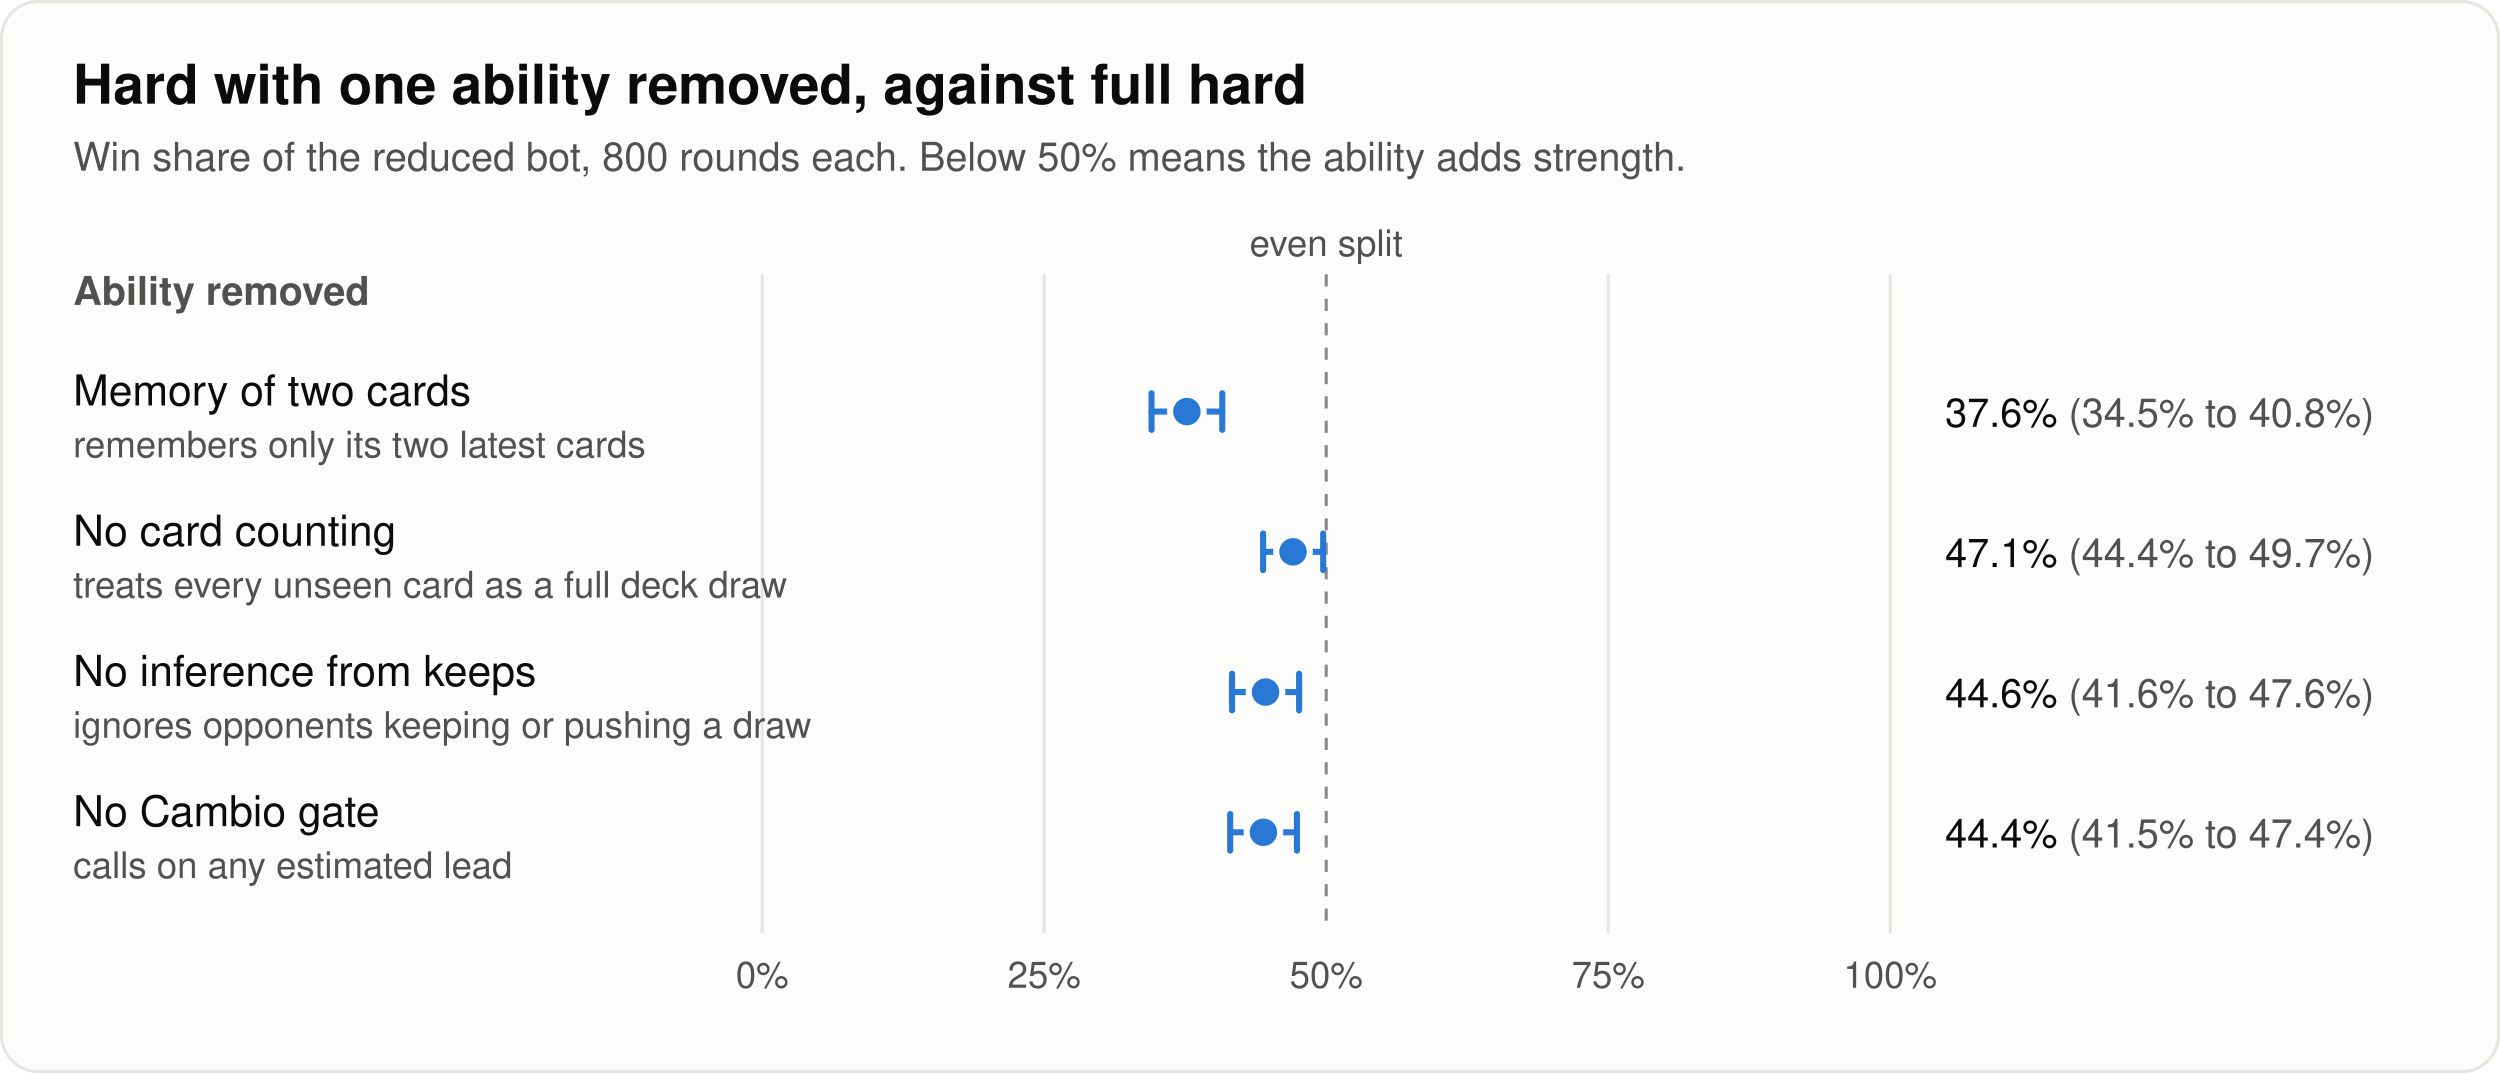
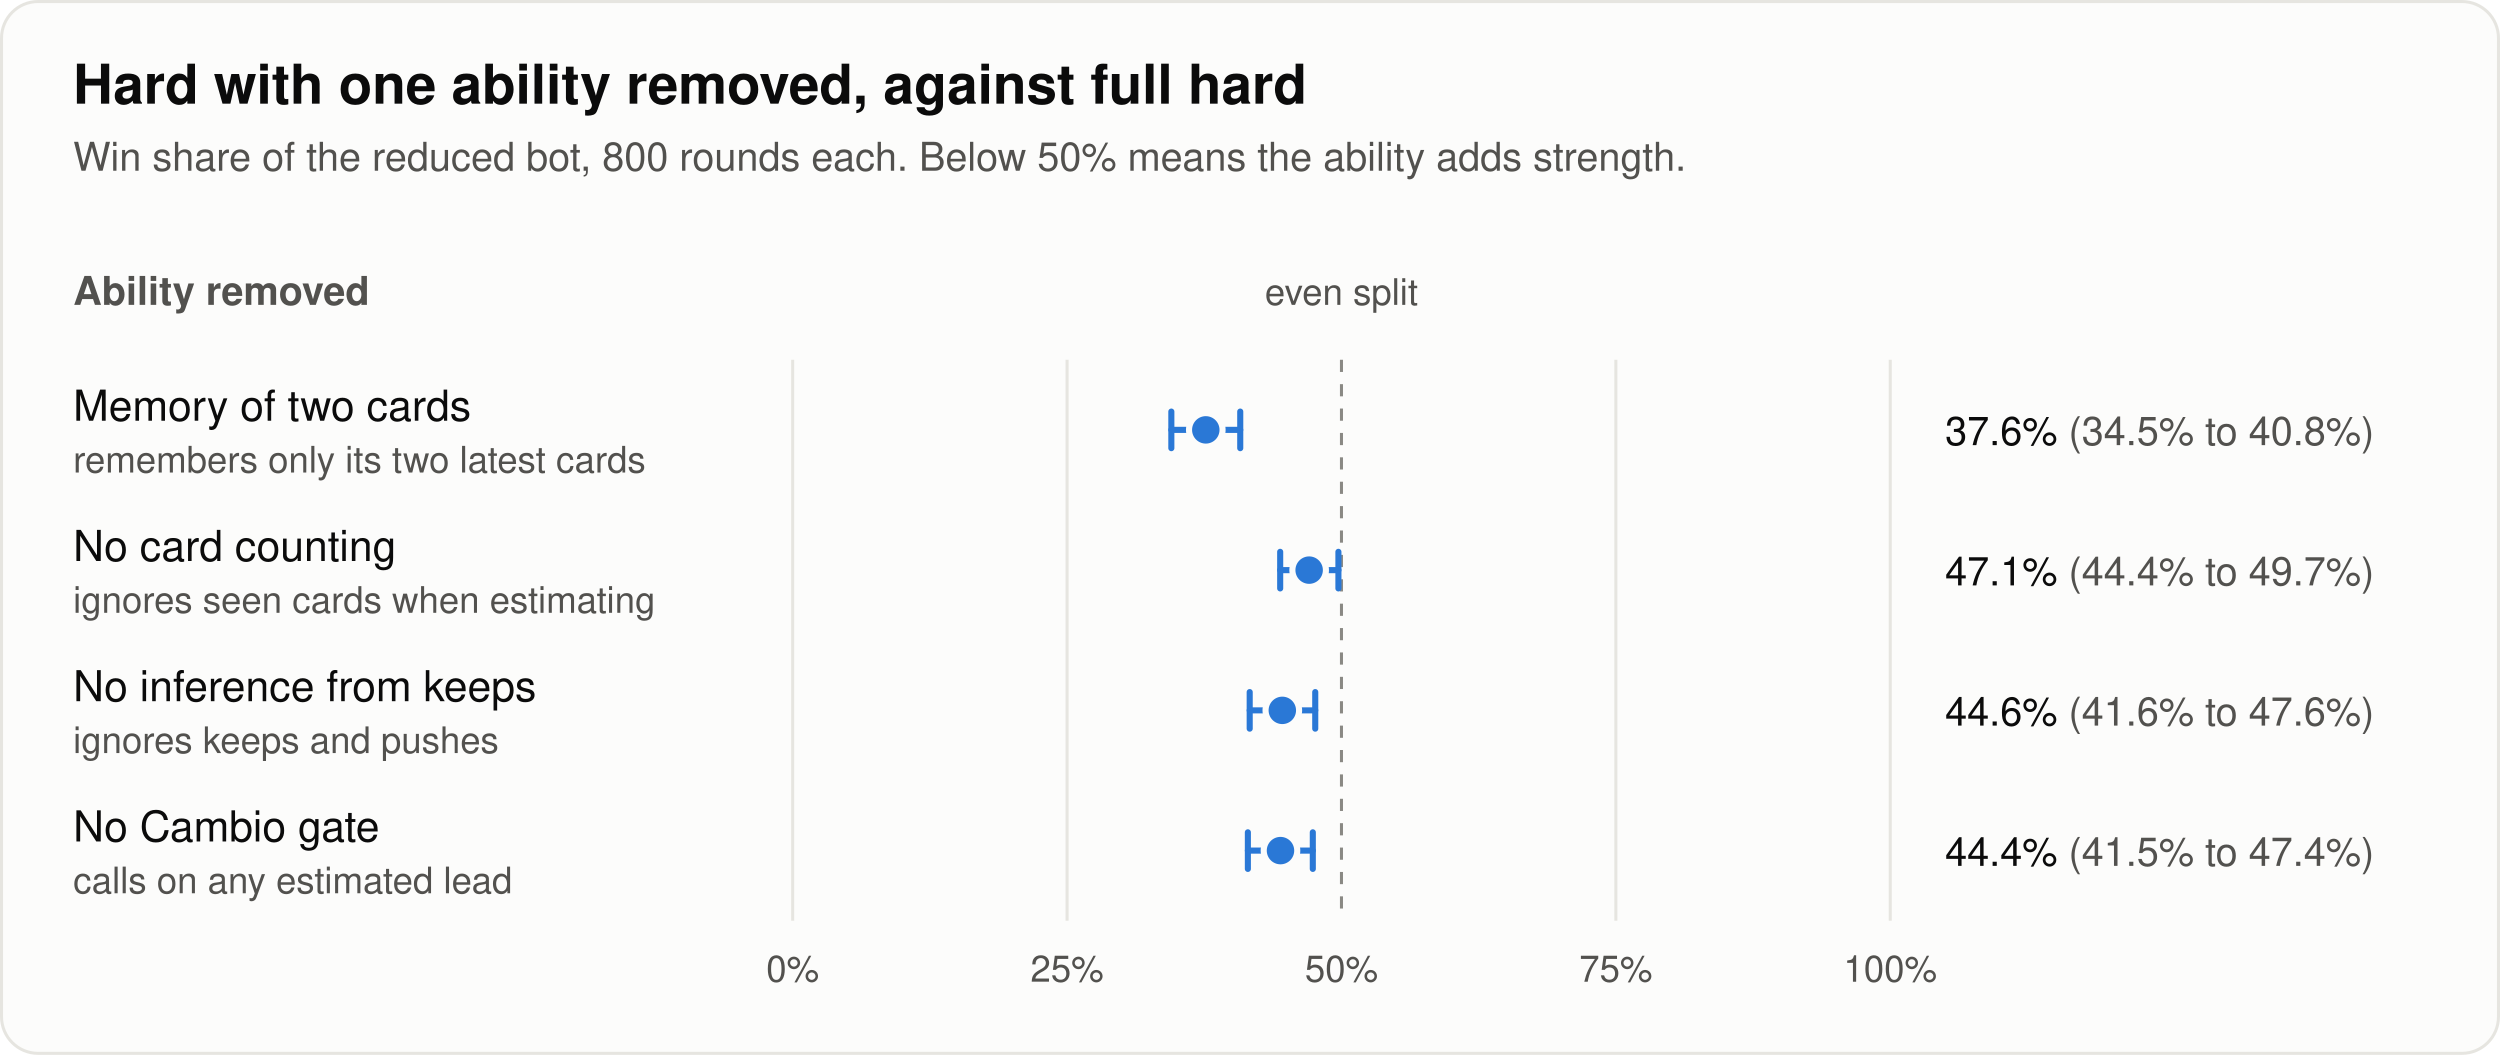
- <svg xmlns="http://www.w3.org/2000/svg" width="820" height="352" viewBox="0 0 820 352" role="img" aria-labelledby="t d" font-family="-apple-system, BlinkMacSystemFont, 'Segoe UI', Helvetica, Arial, sans-serif">
-   <rect x="0.5" y="0.5" width="819" height="351" rx="12" fill="#fcfcfb" stroke="#e6e5e0" />
+ <svg xmlns="http://www.w3.org/2000/svg" width="820" height="346" viewBox="0 0 820 346" role="img" aria-labelledby="t d" font-family="-apple-system, BlinkMacSystemFont, 'Segoe UI', Helvetica, Arial, sans-serif">
+   <rect x="0.5" y="0.5" width="819" height="345" rx="12" fill="#fcfcfb" stroke="#e6e5e0" />
  <text x="24" y="34" font-size="18" font-weight="600" fill="#0b0b0b">Hard with one ability removed, against full hard</text>
  <text x="24" y="56" font-size="13" fill="#52514e">Win share of the reduced bot, 800 rounds each. Below 50% means the ability adds strength.</text>
-   <line x1="250" x2="250" y1="90" y2="306" stroke="#e6e5e0" stroke-width="1" />
-   <text x="250" y="324" font-size="12" fill="#52514e" text-anchor="middle">0%</text>
-   <line x1="342.5" x2="342.5" y1="90" y2="306" stroke="#e6e5e0" stroke-width="1" />
-   <text x="342.5" y="324" font-size="12" fill="#52514e" text-anchor="middle">25%</text>
-   <line x1="435" x2="435" y1="90" y2="306" stroke="#8a8984" stroke-width="1" stroke-dasharray="4 4" />
-   <text x="435" y="324" font-size="12" fill="#52514e" text-anchor="middle">50%</text>
-   <line x1="527.5" x2="527.5" y1="90" y2="306" stroke="#e6e5e0" stroke-width="1" />
-   <text x="527.5" y="324" font-size="12" fill="#52514e" text-anchor="middle">75%</text>
-   <line x1="620" x2="620" y1="90" y2="306" stroke="#e6e5e0" stroke-width="1" />
-   <text x="620" y="324" font-size="12" fill="#52514e" text-anchor="middle">100%</text>
-   <text x="435" y="84" font-size="12" fill="#52514e" text-anchor="middle">even split</text>
+   <line x1="260" x2="260" y1="118" y2="302" stroke="#e6e5e0" stroke-width="1" />
+   <line x1="350" x2="350" y1="118" y2="302" stroke="#e6e5e0" stroke-width="1" />
+   <line x1="440" x2="440" y1="118" y2="302" stroke="#8a8984" stroke-width="1" stroke-dasharray="4 4" />
+   <line x1="530" x2="530" y1="118" y2="302" stroke="#e6e5e0" stroke-width="1" />
+   <line x1="620" x2="620" y1="118" y2="302" stroke="#e6e5e0" stroke-width="1" />
+   <text x="260" y="322" font-size="12" fill="#52514e" text-anchor="middle">0%</text>
+   <text x="350" y="322" font-size="12" fill="#52514e" text-anchor="middle">25%</text>
+   <text x="440" y="322" font-size="12" fill="#52514e" text-anchor="middle">50%</text>
+   <text x="530" y="322" font-size="12" fill="#52514e" text-anchor="middle">75%</text>
+   <text x="620" y="322" font-size="12" fill="#52514e" text-anchor="middle">100%</text>
+   <text x="440" y="100" font-size="12" fill="#52514e" text-anchor="middle">even split</text>
  <text x="24" y="100" font-size="13" font-weight="600" fill="#52514e">Ability removed</text>
-   <text x="24" y="133" font-size="14" fill="#0b0b0b">Memory of two cards</text>
-   <text x="24" y="150" font-size="12" fill="#52514e">remembers only its two latest cards</text>
-   <line x1="377.7" x2="400.9" y1="135" y2="135" stroke="#2a78d6" stroke-width="2" stroke-linecap="round" />
-   <line x1="377.7" x2="377.7" y1="129" y2="141" stroke="#2a78d6" stroke-width="2" stroke-linecap="round" />
-   <line x1="400.9" x2="400.9" y1="129" y2="141" stroke="#2a78d6" stroke-width="2" stroke-linecap="round" />
-   <circle cx="389.3" cy="135" r="5.5" fill="#2a78d6" stroke="#fcfcfb" stroke-width="2" />
-   <text x="638" y="140" font-size="13" fill="#0b0b0b">37.6% <tspan fill="#52514e">(34.5% to 40.8%)</tspan>
+   <text x="24" y="138" font-size="14" fill="#0b0b0b">Memory of two cards</text>
+   <text x="24" y="155" font-size="12" fill="#52514e">remembers only its two latest cards</text>
+   <line x1="384.2" x2="406.8" y1="141" y2="141" stroke="#2a78d6" stroke-width="2" stroke-linecap="round" />
+   <line x1="384.2" x2="384.2" y1="135" y2="147" stroke="#2a78d6" stroke-width="2" stroke-linecap="round" />
+   <line x1="406.8" x2="406.8" y1="135" y2="147" stroke="#2a78d6" stroke-width="2" stroke-linecap="round" />
+   <circle cx="395.5" cy="141" r="5.5" fill="#2a78d6" stroke="#fcfcfb" stroke-width="2" />
+   <text x="638" y="146" font-size="13" fill="#0b0b0b">37.6% <tspan fill="#52514e">(34.5% to 40.8%)</tspan>
  </text>
-   <text x="24" y="179" font-size="14" fill="#0b0b0b">No card counting</text>
-   <text x="24" y="196" font-size="12" fill="#52514e">treats every unseen card as a full deck draw</text>
-   <line x1="414.3" x2="434.0" y1="181" y2="181" stroke="#2a78d6" stroke-width="2" stroke-linecap="round" />
-   <line x1="414.3" x2="414.3" y1="175" y2="187" stroke="#2a78d6" stroke-width="2" stroke-linecap="round" />
-   <line x1="434.0" x2="434.0" y1="175" y2="187" stroke="#2a78d6" stroke-width="2" stroke-linecap="round" />
-   <circle cx="424.1" cy="181" r="5.5" fill="#2a78d6" stroke="#fcfcfb" stroke-width="2" />
-   <text x="638" y="186" font-size="13" fill="#0b0b0b">47.1% <tspan fill="#52514e">(44.4% to 49.7%)</tspan>
+   <text x="24" y="184" font-size="14" fill="#0b0b0b">No card counting</text>
+   <text x="24" y="201" font-size="12" fill="#52514e">ignores seen cards when estimating</text>
+   <line x1="419.9" x2="439.0" y1="187" y2="187" stroke="#2a78d6" stroke-width="2" stroke-linecap="round" />
+   <line x1="419.9" x2="419.9" y1="181" y2="193" stroke="#2a78d6" stroke-width="2" stroke-linecap="round" />
+   <line x1="439.0" x2="439.0" y1="181" y2="193" stroke="#2a78d6" stroke-width="2" stroke-linecap="round" />
+   <circle cx="429.4" cy="187" r="5.5" fill="#2a78d6" stroke="#fcfcfb" stroke-width="2" />
+   <text x="638" y="192" font-size="13" fill="#0b0b0b">47.1% <tspan fill="#52514e">(44.4% to 49.7%)</tspan>
  </text>
-   <text x="24" y="225" font-size="14" fill="#0b0b0b">No inference from keeps</text>
-   <text x="24" y="242" font-size="12" fill="#52514e">ignores opponents keeping or pushing a draw</text>
-   <line x1="404.1" x2="426.1" y1="227" y2="227" stroke="#2a78d6" stroke-width="2" stroke-linecap="round" />
-   <line x1="404.1" x2="404.1" y1="221" y2="233" stroke="#2a78d6" stroke-width="2" stroke-linecap="round" />
-   <line x1="426.1" x2="426.1" y1="221" y2="233" stroke="#2a78d6" stroke-width="2" stroke-linecap="round" />
-   <circle cx="415.1" cy="227" r="5.5" fill="#2a78d6" stroke="#fcfcfb" stroke-width="2" />
-   <text x="638" y="232" font-size="13" fill="#0b0b0b">44.6% <tspan fill="#52514e">(41.6% to 47.6%)</tspan>
+   <text x="24" y="230" font-size="14" fill="#0b0b0b">No inference from keeps</text>
+   <text x="24" y="247" font-size="12" fill="#52514e">ignores keeps and pushes</text>
+   <line x1="409.9" x2="431.4" y1="233" y2="233" stroke="#2a78d6" stroke-width="2" stroke-linecap="round" />
+   <line x1="409.9" x2="409.9" y1="227" y2="239" stroke="#2a78d6" stroke-width="2" stroke-linecap="round" />
+   <line x1="431.4" x2="431.4" y1="227" y2="239" stroke="#2a78d6" stroke-width="2" stroke-linecap="round" />
+   <circle cx="420.6" cy="233" r="5.5" fill="#2a78d6" stroke="#fcfcfb" stroke-width="2" />
+   <text x="638" y="238" font-size="13" fill="#0b0b0b">44.6% <tspan fill="#52514e">(41.6% to 47.6%)</tspan>
  </text>
-   <text x="24" y="271" font-size="14" fill="#0b0b0b">No Cambio gate</text>
-   <text x="24" y="288" font-size="12" fill="#52514e">calls on any estimated lead</text>
-   <line x1="403.5" x2="425.4" y1="273" y2="273" stroke="#2a78d6" stroke-width="2" stroke-linecap="round" />
-   <line x1="403.5" x2="403.5" y1="267" y2="279" stroke="#2a78d6" stroke-width="2" stroke-linecap="round" />
-   <line x1="425.4" x2="425.4" y1="267" y2="279" stroke="#2a78d6" stroke-width="2" stroke-linecap="round" />
-   <circle cx="414.4" cy="273" r="5.5" fill="#2a78d6" stroke="#fcfcfb" stroke-width="2" />
-   <text x="638" y="278" font-size="13" fill="#0b0b0b">44.4% <tspan fill="#52514e">(41.5% to 47.4%)</tspan>
+   <text x="24" y="276" font-size="14" fill="#0b0b0b">No Cambio gate</text>
+   <text x="24" y="293" font-size="12" fill="#52514e">calls on any estimated lead</text>
+   <line x1="409.3" x2="430.6" y1="279" y2="279" stroke="#2a78d6" stroke-width="2" stroke-linecap="round" />
+   <line x1="409.3" x2="409.3" y1="273" y2="285" stroke="#2a78d6" stroke-width="2" stroke-linecap="round" />
+   <line x1="430.6" x2="430.6" y1="273" y2="285" stroke="#2a78d6" stroke-width="2" stroke-linecap="round" />
+   <circle cx="420.0" cy="279" r="5.5" fill="#2a78d6" stroke="#fcfcfb" stroke-width="2" />
+   <text x="638" y="284" font-size="13" fill="#0b0b0b">44.4% <tspan fill="#52514e">(41.5% to 47.4%)</tspan>
  </text>
</svg>
